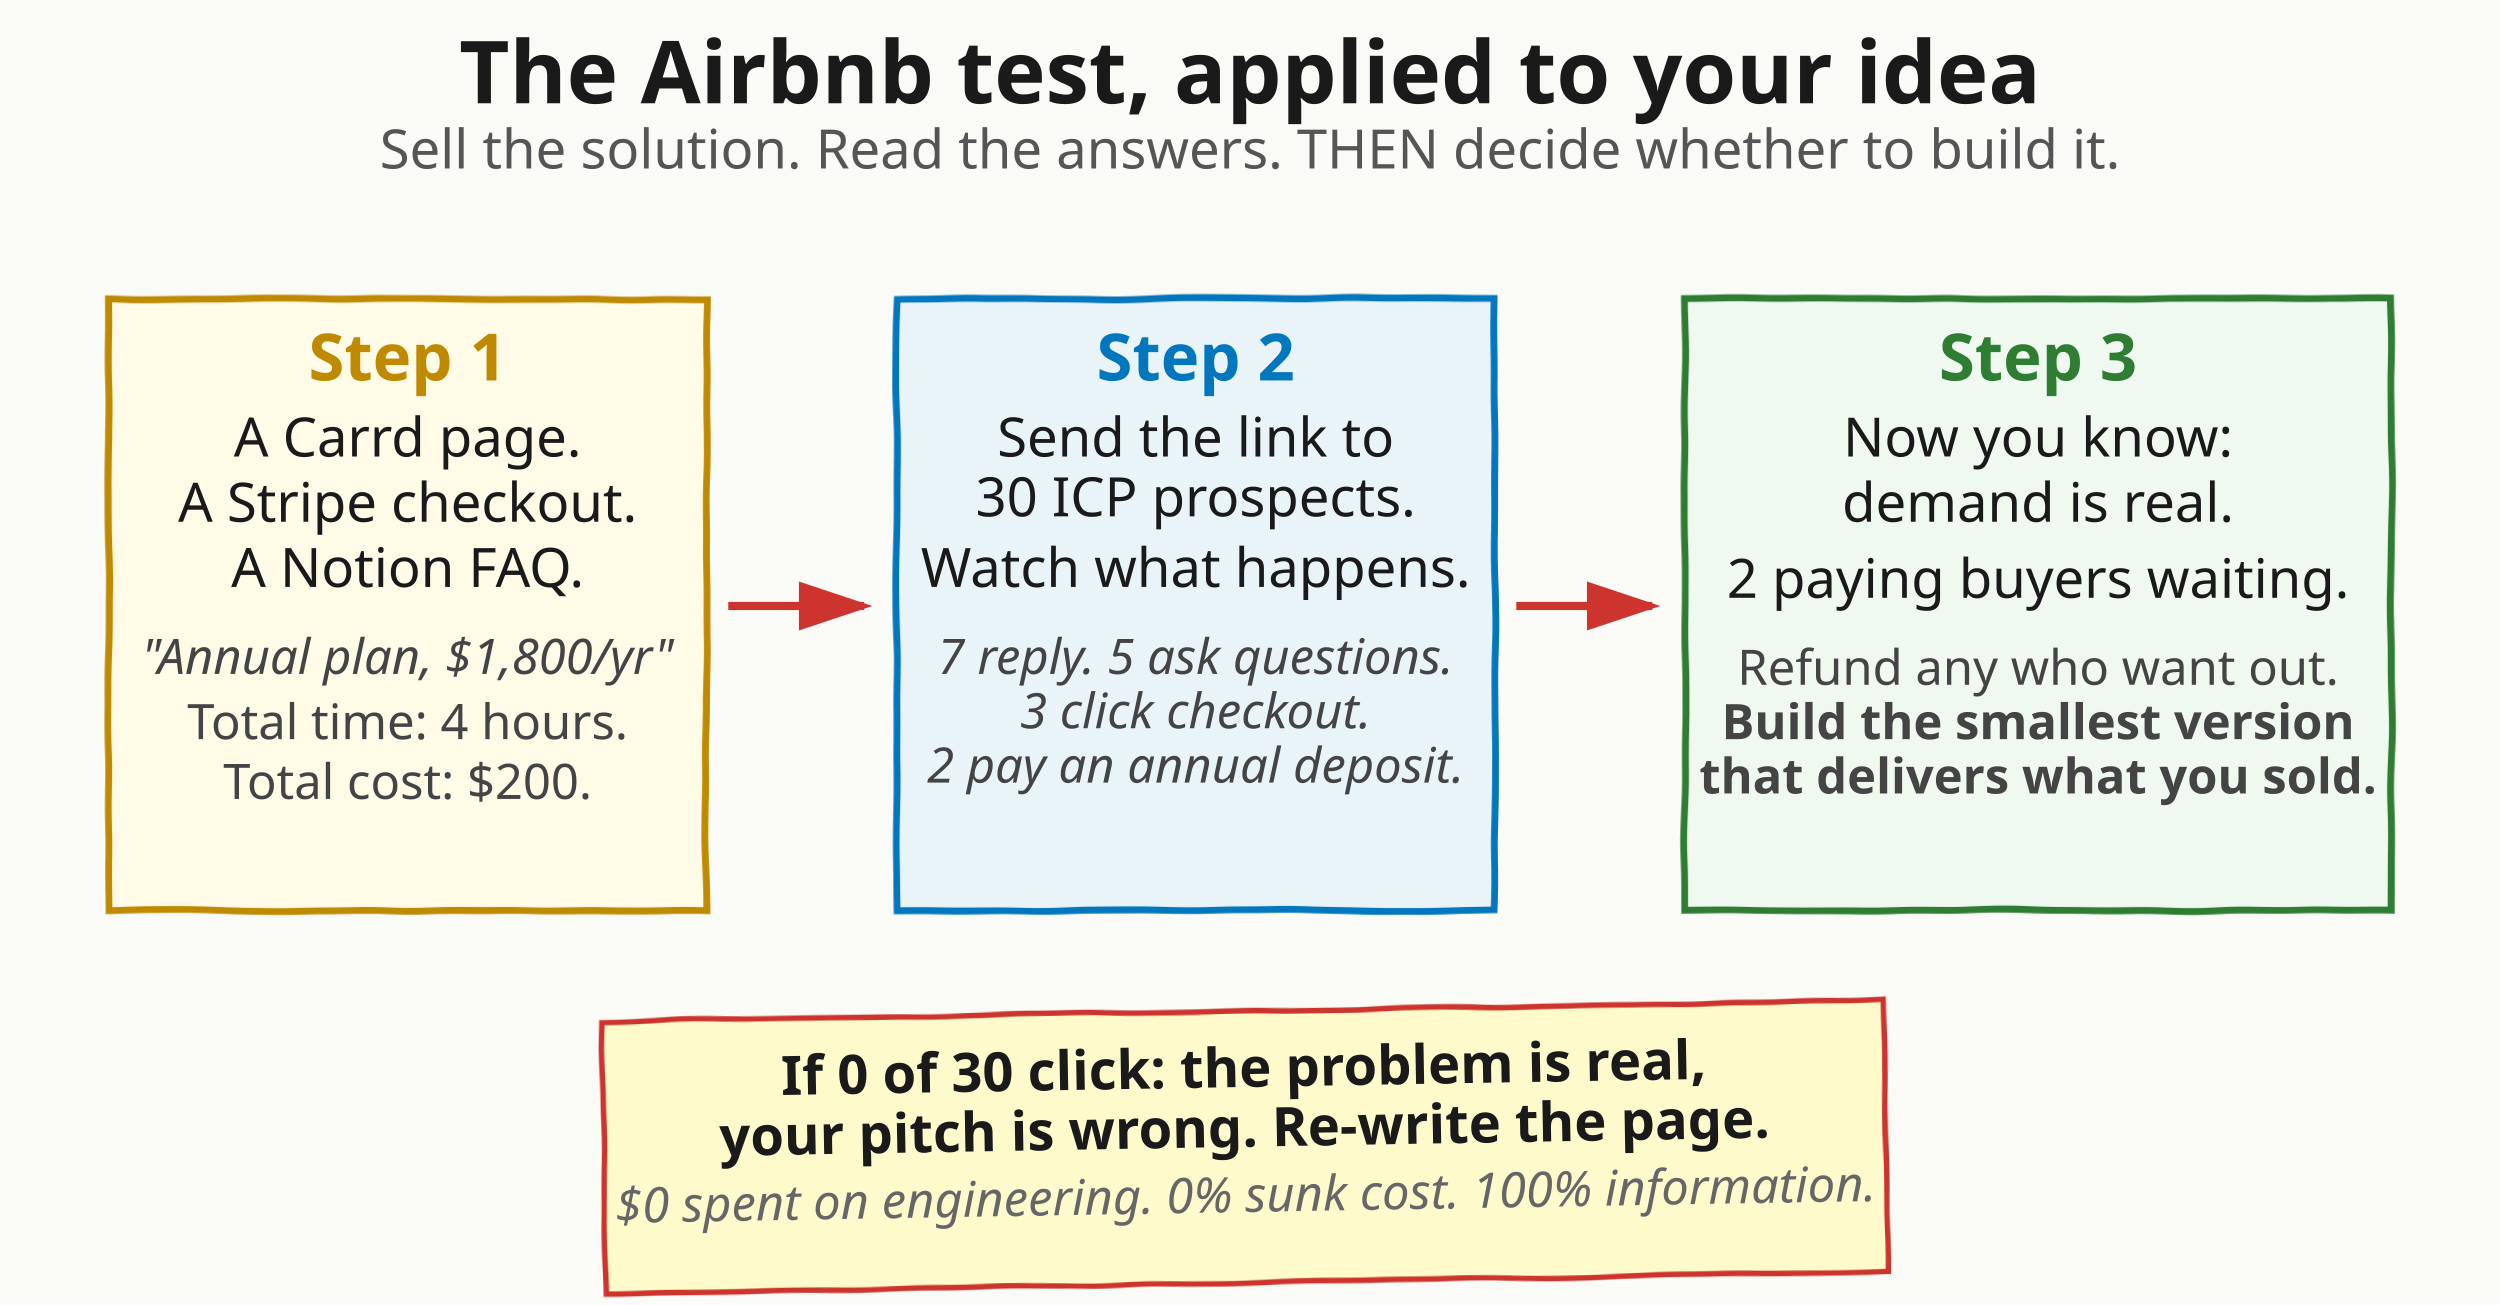
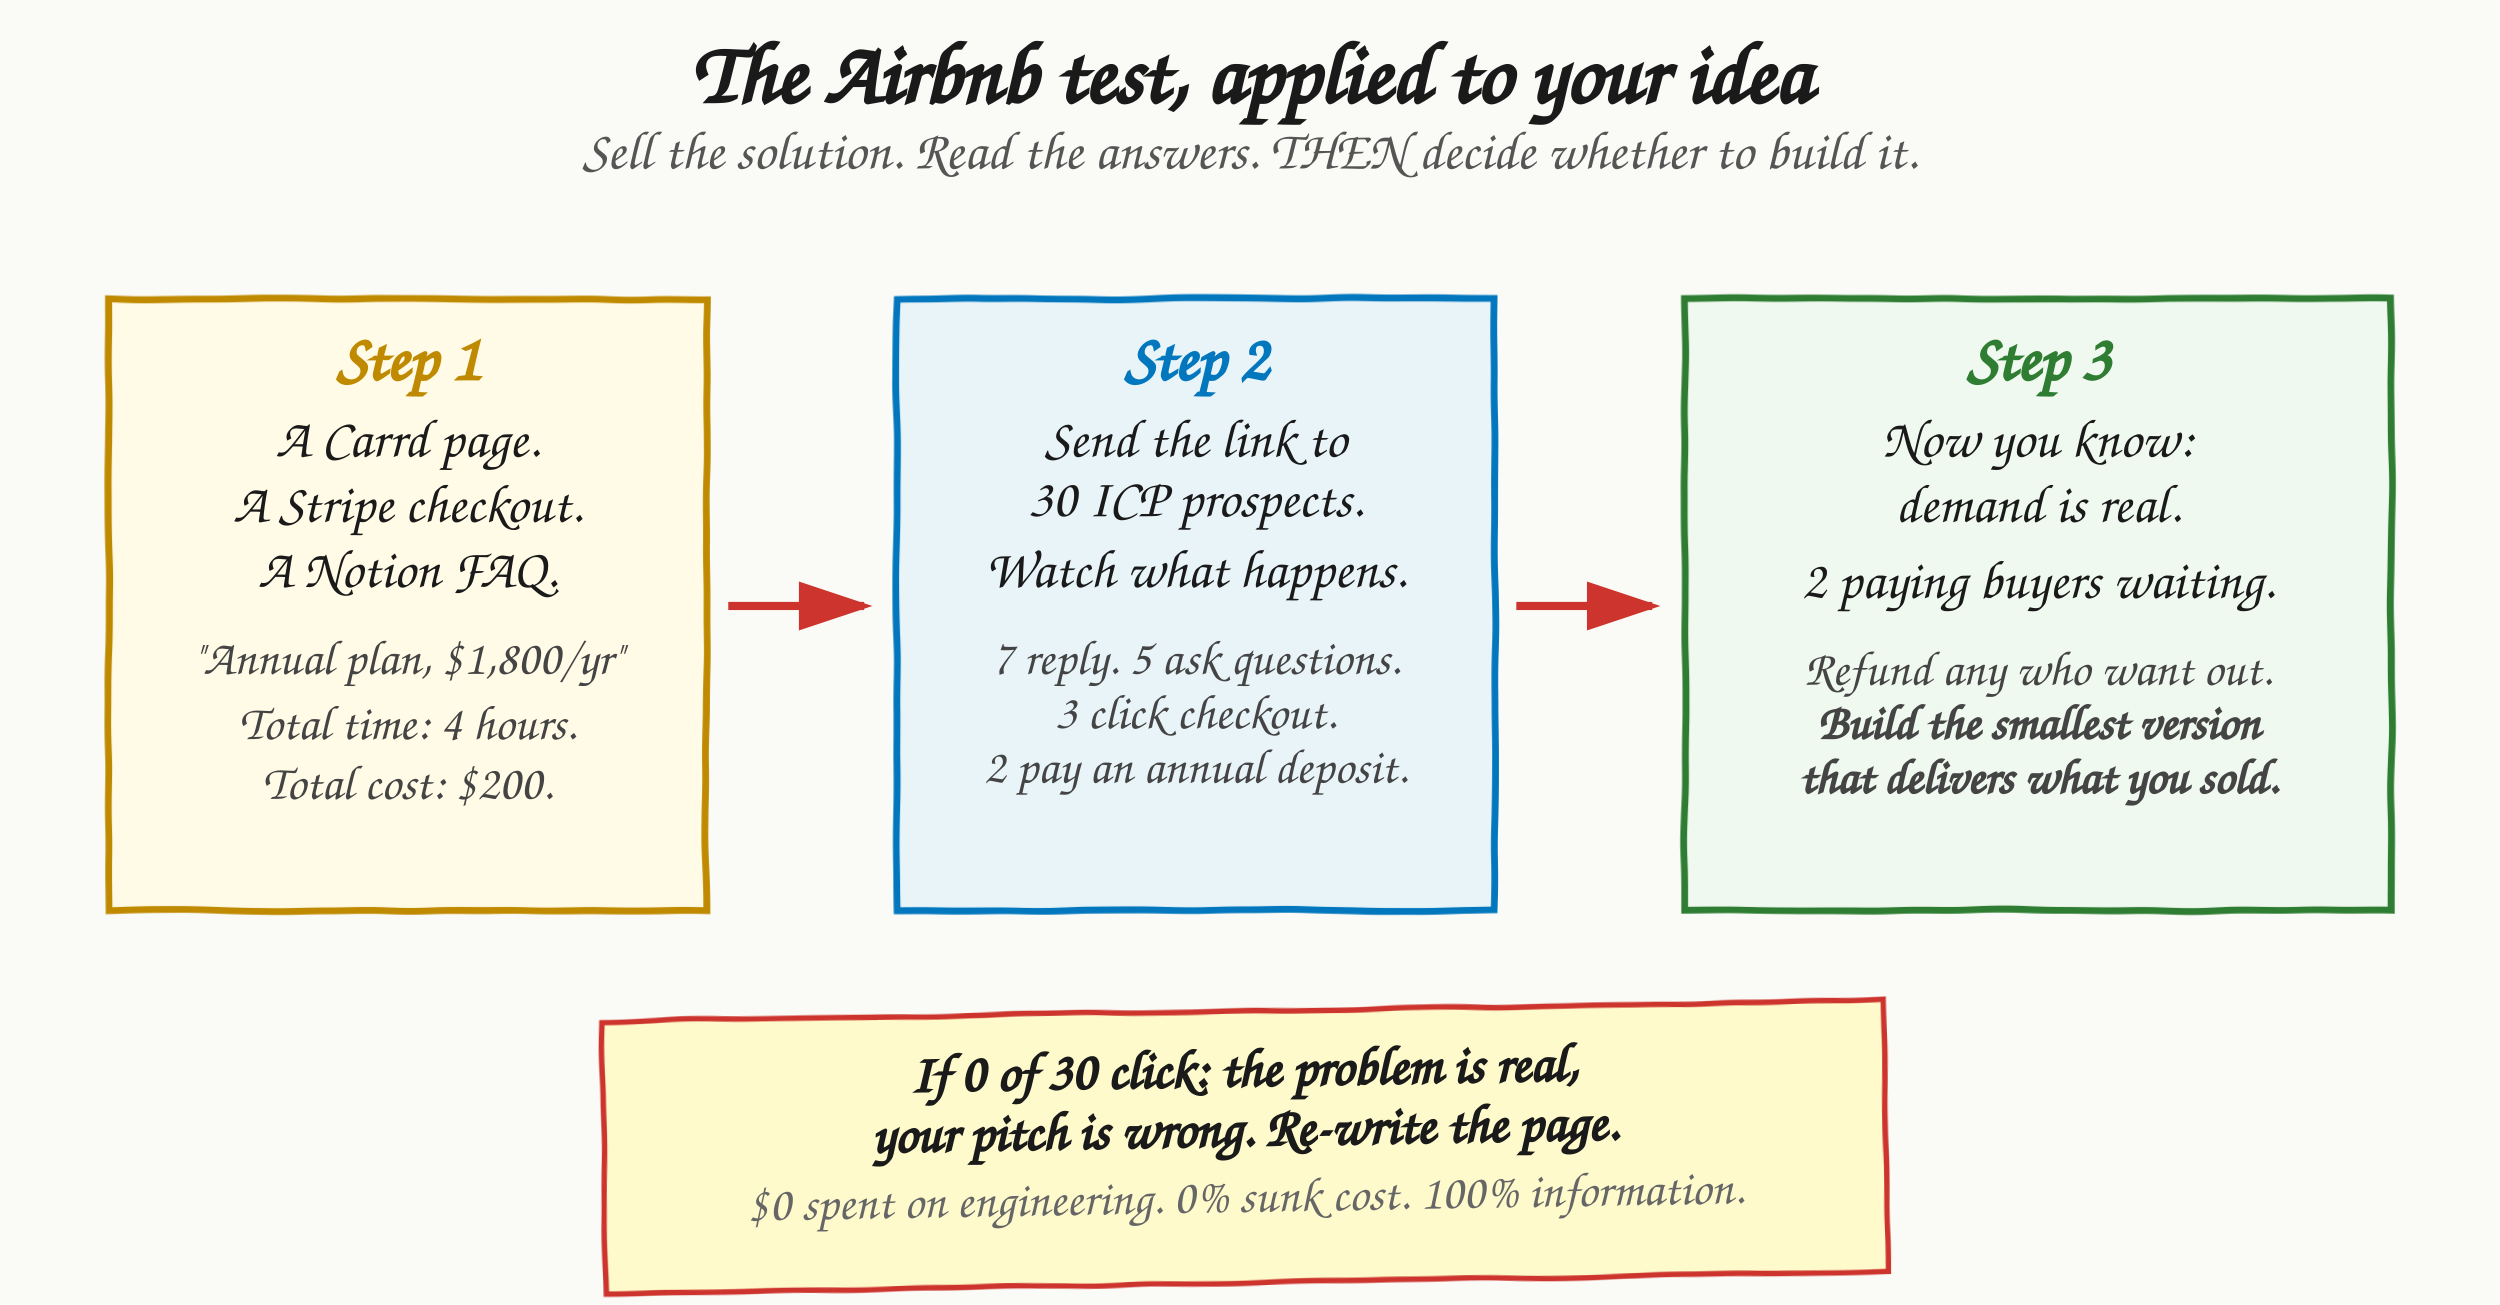
- <svg xmlns="http://www.w3.org/2000/svg" viewBox="0 0 920 480" font-family="&quot;Segoe UI&quot;, system-ui, -apple-system, sans-serif">
+ <svg xmlns="http://www.w3.org/2000/svg" viewBox="0 0 920 480" font-family="&quot;Caveat&quot;, &quot;Patrick Hand&quot;, &quot;Comic Sans MS&quot;, cursive">
  <defs>
    <filter id="rough2" x="-2%" y="-2%" width="104%" height="104%">
      <feTurbulence type="fractalNoise" baseFrequency="0.025" numOctaves="2" seed="7" />
      <feDisplacementMap in="SourceGraphic" scale="1.8" />
    </filter>
    <marker id="arrow" markerWidth="10" markerHeight="10" refX="8" refY="3" orient="auto">
      <path d="M0,0 L0,6 L9,3 z" fill="#cc342d" />
    </marker>
  </defs>
  <rect width="920" height="480" fill="#fafaf7" />
  <text x="460" y="38" font-size="32" text-anchor="middle" fill="#1a1a1a" font-weight="bold">The Airbnb test, applied to your idea</text>
  <text x="460" y="62" font-size="20" text-anchor="middle" fill="#555">Sell the solution. Read the answers. THEN decide whether to build it.</text>
  <rect x="40" y="110" width="220" height="225" fill="#fffbe6" stroke="#bf8a00" stroke-width="2.5" filter="url(#rough2)" />
  <text x="150" y="140" font-size="24" text-anchor="middle" fill="#bf8a00" font-weight="bold">Step 1</text>
  <text x="150" y="168" font-size="20" text-anchor="middle" fill="#1a1a1a">A Carrd page.</text>
  <text x="150" y="192" font-size="20" text-anchor="middle" fill="#1a1a1a">A Stripe checkout.</text>
  <text x="150" y="216" font-size="20" text-anchor="middle" fill="#1a1a1a">A Notion FAQ.</text>
  <text x="150" y="248" font-size="18" text-anchor="middle" fill="#444" font-style="italic">"Annual plan, $1,800/yr"</text>
  <text x="150" y="272" font-size="18" text-anchor="middle" fill="#444">Total time: 4 hours.</text>
  <text x="150" y="294" font-size="18" text-anchor="middle" fill="#444">Total cost: $200.</text>
  <line x1="268" y1="223" x2="318" y2="223" stroke="#cc342d" stroke-width="3" marker-end="url(#arrow)" />
  <rect x="330" y="110" width="220" height="225" fill="#e8f4f8" stroke="#0277bd" stroke-width="2.5" filter="url(#rough2)" />
  <text x="440" y="140" font-size="24" text-anchor="middle" fill="#0277bd" font-weight="bold">Step 2</text>
  <text x="440" y="168" font-size="20" text-anchor="middle" fill="#1a1a1a">Send the link to</text>
  <text x="440" y="190" font-size="20" text-anchor="middle" fill="#1a1a1a">30 ICP prospects.</text>
  <text x="440" y="216" font-size="20" text-anchor="middle" fill="#1a1a1a">Watch what happens.</text>
  <text x="440" y="248" font-size="18" text-anchor="middle" fill="#444" font-style="italic">7 reply. 5 ask questions.</text>
  <text x="440" y="268" font-size="18" text-anchor="middle" fill="#444" font-style="italic">3 click checkout.</text>
  <text x="440" y="288" font-size="18" text-anchor="middle" fill="#444" font-style="italic">2 pay an annual deposit.</text>
  <line x1="558" y1="223" x2="608" y2="223" stroke="#cc342d" stroke-width="3" marker-end="url(#arrow)" />
  <rect x="620" y="110" width="260" height="225" fill="#f0f9f0" stroke="#2e7d32" stroke-width="2.5" filter="url(#rough2)" />
  <text x="750" y="140" font-size="24" text-anchor="middle" fill="#2e7d32" font-weight="bold">Step 3</text>
  <text x="750" y="168" font-size="20" text-anchor="middle" fill="#1a1a1a">Now you know:</text>
  <text x="750" y="192" font-size="20" text-anchor="middle" fill="#1a1a1a">demand is real.</text>
  <text x="750" y="220" font-size="20" text-anchor="middle" fill="#1a1a1a">2 paying buyers waiting.</text>
  <text x="750" y="252" font-size="18" text-anchor="middle" fill="#444">Refund any who want out.</text>
  <text x="750" y="272" font-size="18" text-anchor="middle" fill="#444" font-weight="bold">Build the smallest version</text>
  <text x="750" y="292" font-size="18" text-anchor="middle" fill="#444" font-weight="bold">that delivers what you sold.</text>
  <rect x="222" y="372" width="472" height="100" fill="#fffacc" stroke="#cc342d" stroke-width="2" filter="url(#rough2)" transform="rotate(-1 458 416)" />
  <text x="458" y="400" font-size="20" text-anchor="middle" fill="#1a1a1a" font-weight="bold" transform="rotate(-1 458 416)">If 0 of 30 click: the problem is real,</text>
  <text x="458" y="422" font-size="20" text-anchor="middle" fill="#1a1a1a" font-weight="bold" transform="rotate(-1 458 416)">your pitch is wrong. Re-write the page.</text>
  <text x="458" y="446" font-size="18" text-anchor="middle" fill="#666" font-style="italic" transform="rotate(-1 458 416)">$0 spent on engineering. 0% sunk cost. 100% information.</text>
</svg>
